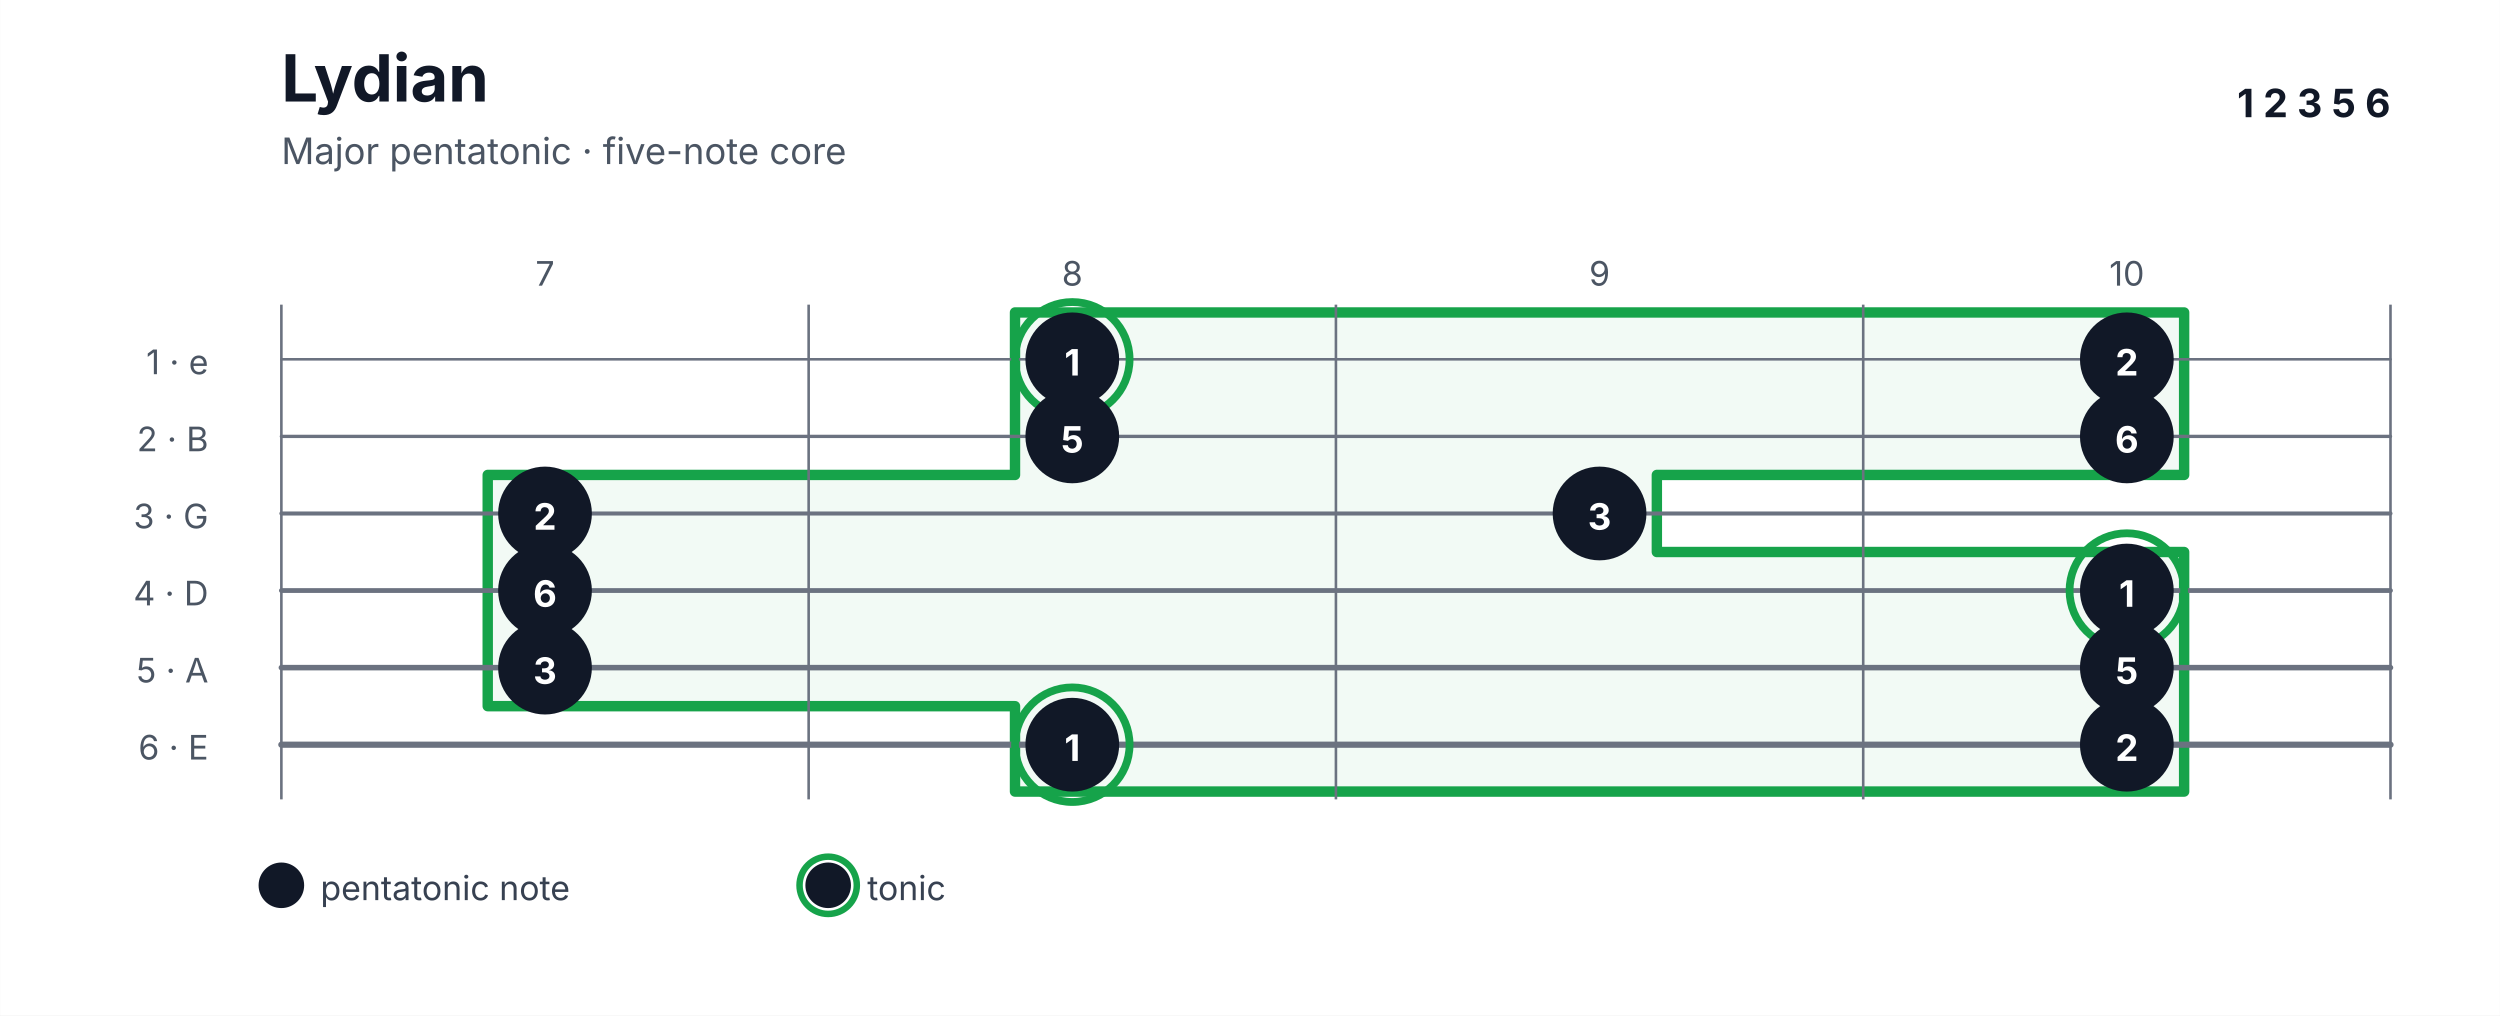
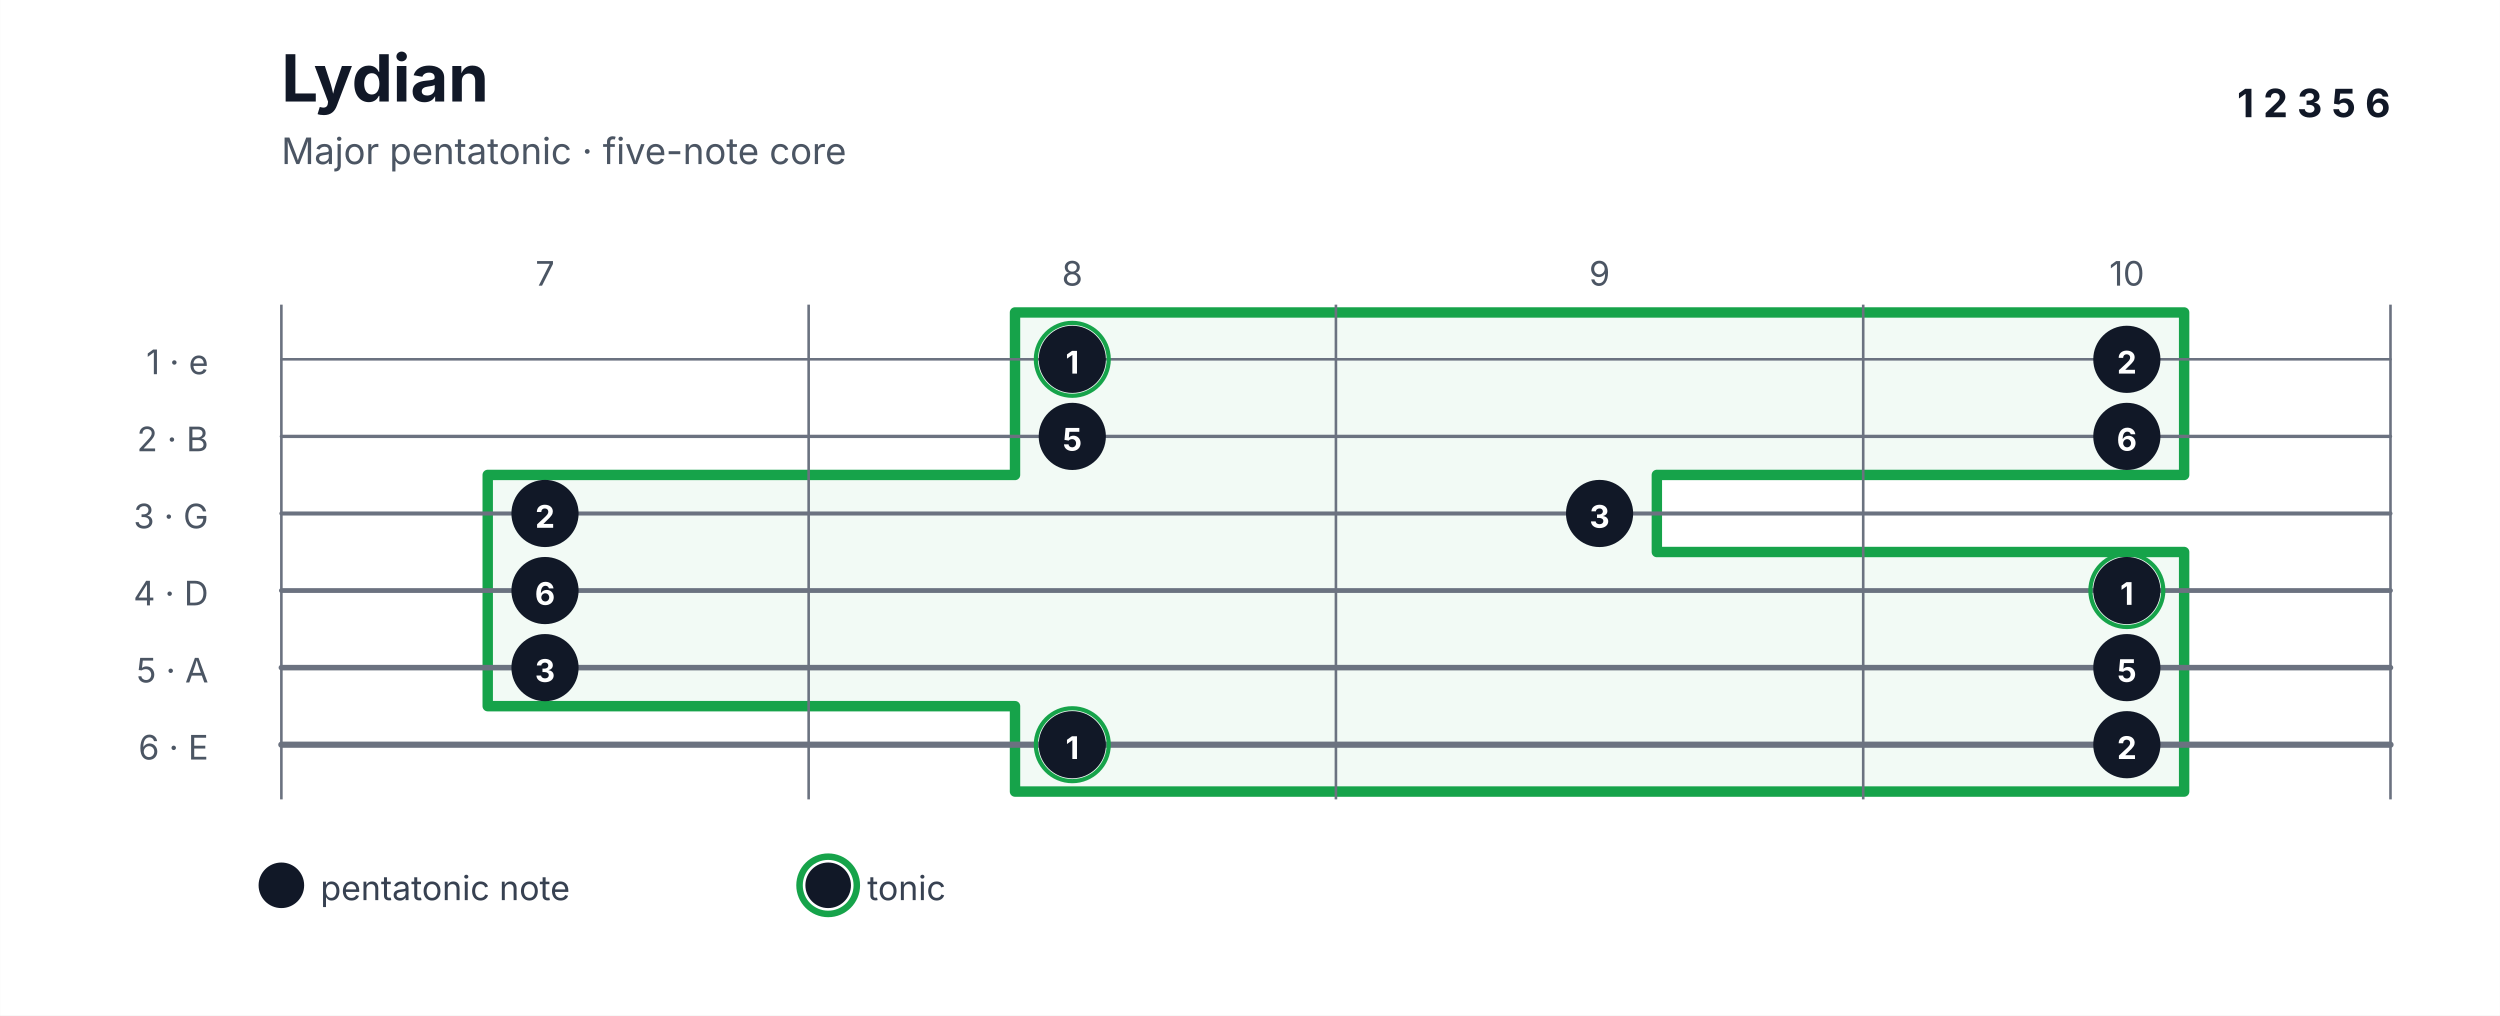
<svg xmlns="http://www.w3.org/2000/svg" width="10in" height="4.062in" viewBox="0 0 960 390" role="img" aria-labelledby="c-lydian-pentatonic-title c-lydian-pentatonic-desc" data-mode-id="c-lydian" data-view="pentatonic" data-overlay="none">
  <style>
        svg{background:#fff;color:#111827;font-family:Inter,Segoe UI,Arial,sans-serif;text-rendering:geometricPrecision}
        text{fill:#111827}
        .diagram-title{font-size:25px;font-weight:700}.subtitle{font-size:14px;fill:#4b5563}.formula{font-size:15px;font-weight:650;text-anchor:end}
        .fret,.string{stroke:#6b7280;vector-effect:non-scaling-stroke}.fret{stroke-width:1px}.string{stroke-linecap:round}
        .fret-label,.string-label{font-size:13px;fill:#4b5563;text-anchor:middle;dominant-baseline:middle}
        .string-label{text-anchor:end}.position-outline{fill-opacity:.055;stroke-width:4;stroke-linejoin:round;vector-effect:non-scaling-stroke}
-         .marker-disc{stroke:#111827;stroke-width:2;vector-effect:non-scaling-stroke}.core .marker-disc,.equal .marker-disc{fill:#111827}.optional .marker-disc{fill:#fff}
-         .marker-label{font-size:14px;font-weight:700;text-anchor:middle;dominant-baseline:middle;pointer-events:none}.core .marker-label,.equal .marker-label{fill:#fff}.optional .marker-label{fill:#111827}
-         .overlay-highlight .marker-disc{stroke:#b45309;stroke-width:5}
-         .tonic-ring{fill:none;stroke-width:3;vector-effect:non-scaling-stroke}
+         .marker-disc{stroke:#111827;stroke-width:1.8;vector-effect:non-scaling-stroke}.core .marker-disc,.equal .marker-disc{fill:#111827}.optional .marker-disc{fill:#fff}
+         .marker-label{font-size:12px;font-weight:700;text-anchor:middle;dominant-baseline:middle;pointer-events:none}.core .marker-label,.equal .marker-label{fill:#fff}.optional .marker-label{fill:#111827}
+         .overlay-highlight .marker-disc{stroke:#b45309;stroke-width:4}
+         .tonic-ring{fill:none;stroke-width:1.6;vector-effect:non-scaling-stroke}
        .legend-core,.legend-equal{fill:#111827;stroke:#111827;stroke-width:1.5}.legend-optional{fill:#fff;stroke:#111827;stroke-width:1.8}.legend-tonic{fill:none;stroke-width:2.5}.legend-overlay{fill:#111827;stroke:#b45309;stroke-width:4}
        .legend-text{font-size:13px;fill:#374151;dominant-baseline:middle}.overlay-caption{font-size:13px;font-weight:650;fill:#92400e}
      </style>
  <rect width="960" height="390" fill="#fff" />
  <text class="diagram-title" x="108" y="39">Lydian</text>
  <text class="subtitle" x="108" y="63">Major pentatonic · five-note core</text>
  <text class="formula" x="918" y="45">1  2  3  5  6</text>
  <path class="position-outline" style="fill:#16a34a;stroke:#16a34a" d="M 389.75 120 L 838.75 120 L 838.75 152.8 L 838.75 152.8 L 838.75 182.4 L 636.25 182.4 L 636.25 212 L 838.75 212 L 838.75 241.6 L 838.75 241.6 L 838.75 271.2 L 838.75 271.2 L 838.75 304 L 389.75 304 L 389.75 271.2 L 187.25 271.2 L 187.25 241.6 L 187.25 241.6 L 187.25 212 L 187.25 212 L 187.25 182.4 L 389.75 182.4 L 389.75 152.8 L 389.75 152.8 Z" />
  <line class="fret" x1="108" y1="117" x2="108" y2="307" />
  <line class="fret" x1="310.5" y1="117" x2="310.5" y2="307" />
  <line class="fret" x1="513" y1="117" x2="513" y2="307" />
  <line class="fret" x1="715.5" y1="117" x2="715.5" y2="307" />
  <line class="fret" x1="918" y1="117" x2="918" y2="307" />
  <line class="string" style="stroke-width:1.00px" x1="108" y1="138" x2="918" y2="138" />
  <text class="string-label" x="80" y="139">1 · e</text>
  <line class="string" style="stroke-width:1.28px" x1="108" y1="167.6" x2="918" y2="167.6" />
  <text class="string-label" x="80" y="168.6">2 · B</text>
  <line class="string" style="stroke-width:1.56px" x1="108" y1="197.2" x2="918" y2="197.2" />
  <text class="string-label" x="80" y="198.2">3 · G</text>
  <line class="string" style="stroke-width:1.84px" x1="108" y1="226.8" x2="918" y2="226.8" />
  <text class="string-label" x="80" y="227.8">4 · D</text>
  <line class="string" style="stroke-width:2.12px" x1="108" y1="256.4" x2="918" y2="256.4" />
  <text class="string-label" x="80" y="257.4">5 · A</text>
  <line class="string" style="stroke-width:2.40px" x1="108" y1="286" x2="918" y2="286" />
  <text class="string-label" x="80" y="287">6 · E</text>
  <text class="fret-label" x="209.25" y="105">7</text>
  <text class="fret-label" x="411.75" y="105">8</text>
  <text class="fret-label" x="614.25" y="105">9</text>
  <text class="fret-label" x="816.75" y="105">10</text>
  <g class="marker core tonic" transform="translate(411.75 138)">
-     <circle class="tonic-ring" style="stroke:#16a34a" r="22" />
-     <circle class="marker-disc" r="17" />
+     <circle class="tonic-ring" style="stroke:#16a34a" r="14" />
+     <circle class="marker-disc" r="12" />
    <text class="marker-label" x="0" y="1">1</text>
  </g>
  <g class="marker core" transform="translate(816.75 138)">
-     <circle class="marker-disc" r="17" />
+     <circle class="marker-disc" r="12" />
    <text class="marker-label" x="0" y="1">2</text>
  </g>
  <g class="marker core" transform="translate(411.75 167.6)">
-     <circle class="marker-disc" r="17" />
+     <circle class="marker-disc" r="12" />
    <text class="marker-label" x="0" y="1">5</text>
  </g>
  <g class="marker core" transform="translate(816.75 167.6)">
-     <circle class="marker-disc" r="17" />
+     <circle class="marker-disc" r="12" />
    <text class="marker-label" x="0" y="1">6</text>
  </g>
  <g class="marker core" transform="translate(209.25 197.2)">
-     <circle class="marker-disc" r="17" />
+     <circle class="marker-disc" r="12" />
    <text class="marker-label" x="0" y="1">2</text>
  </g>
  <g class="marker core" transform="translate(614.25 197.2)">
-     <circle class="marker-disc" r="17" />
+     <circle class="marker-disc" r="12" />
    <text class="marker-label" x="0" y="1">3</text>
  </g>
  <g class="marker core" transform="translate(209.25 226.8)">
-     <circle class="marker-disc" r="17" />
+     <circle class="marker-disc" r="12" />
    <text class="marker-label" x="0" y="1">6</text>
  </g>
  <g class="marker core tonic" transform="translate(816.75 226.8)">
-     <circle class="tonic-ring" style="stroke:#16a34a" r="22" />
-     <circle class="marker-disc" r="17" />
+     <circle class="tonic-ring" style="stroke:#16a34a" r="14" />
+     <circle class="marker-disc" r="12" />
    <text class="marker-label" x="0" y="1">1</text>
  </g>
  <g class="marker core" transform="translate(209.25 256.4)">
-     <circle class="marker-disc" r="17" />
+     <circle class="marker-disc" r="12" />
    <text class="marker-label" x="0" y="1">3</text>
  </g>
  <g class="marker core" transform="translate(816.75 256.4)">
-     <circle class="marker-disc" r="17" />
+     <circle class="marker-disc" r="12" />
    <text class="marker-label" x="0" y="1">5</text>
  </g>
  <g class="marker core tonic" transform="translate(411.75 286)">
-     <circle class="tonic-ring" style="stroke:#16a34a" r="22" />
-     <circle class="marker-disc" r="17" />
+     <circle class="tonic-ring" style="stroke:#16a34a" r="14" />
+     <circle class="marker-disc" r="12" />
    <text class="marker-label" x="0" y="1">1</text>
  </g>
  <g class="marker core" transform="translate(816.75 286)">
-     <circle class="marker-disc" r="17" />
+     <circle class="marker-disc" r="12" />
    <text class="marker-label" x="0" y="1">2</text>
  </g>
  <g transform="translate(108 340)">
    <g transform="translate(0 0)">
      <circle class="legend-core" cx="0" cy="0" r="8" />
      <text class="legend-text" x="15" y="1">pentatonic note</text>
    </g>
    <g transform="translate(210 0)">
      <circle class="legend-tonic" style="stroke:#16a34a" cx="0" cy="0" r="11" />
      <circle class="legend-core" cx="0" cy="0" r="8" />
      <text class="legend-text" x="15" y="1">tonic</text>
    </g>
  </g>
</svg>
